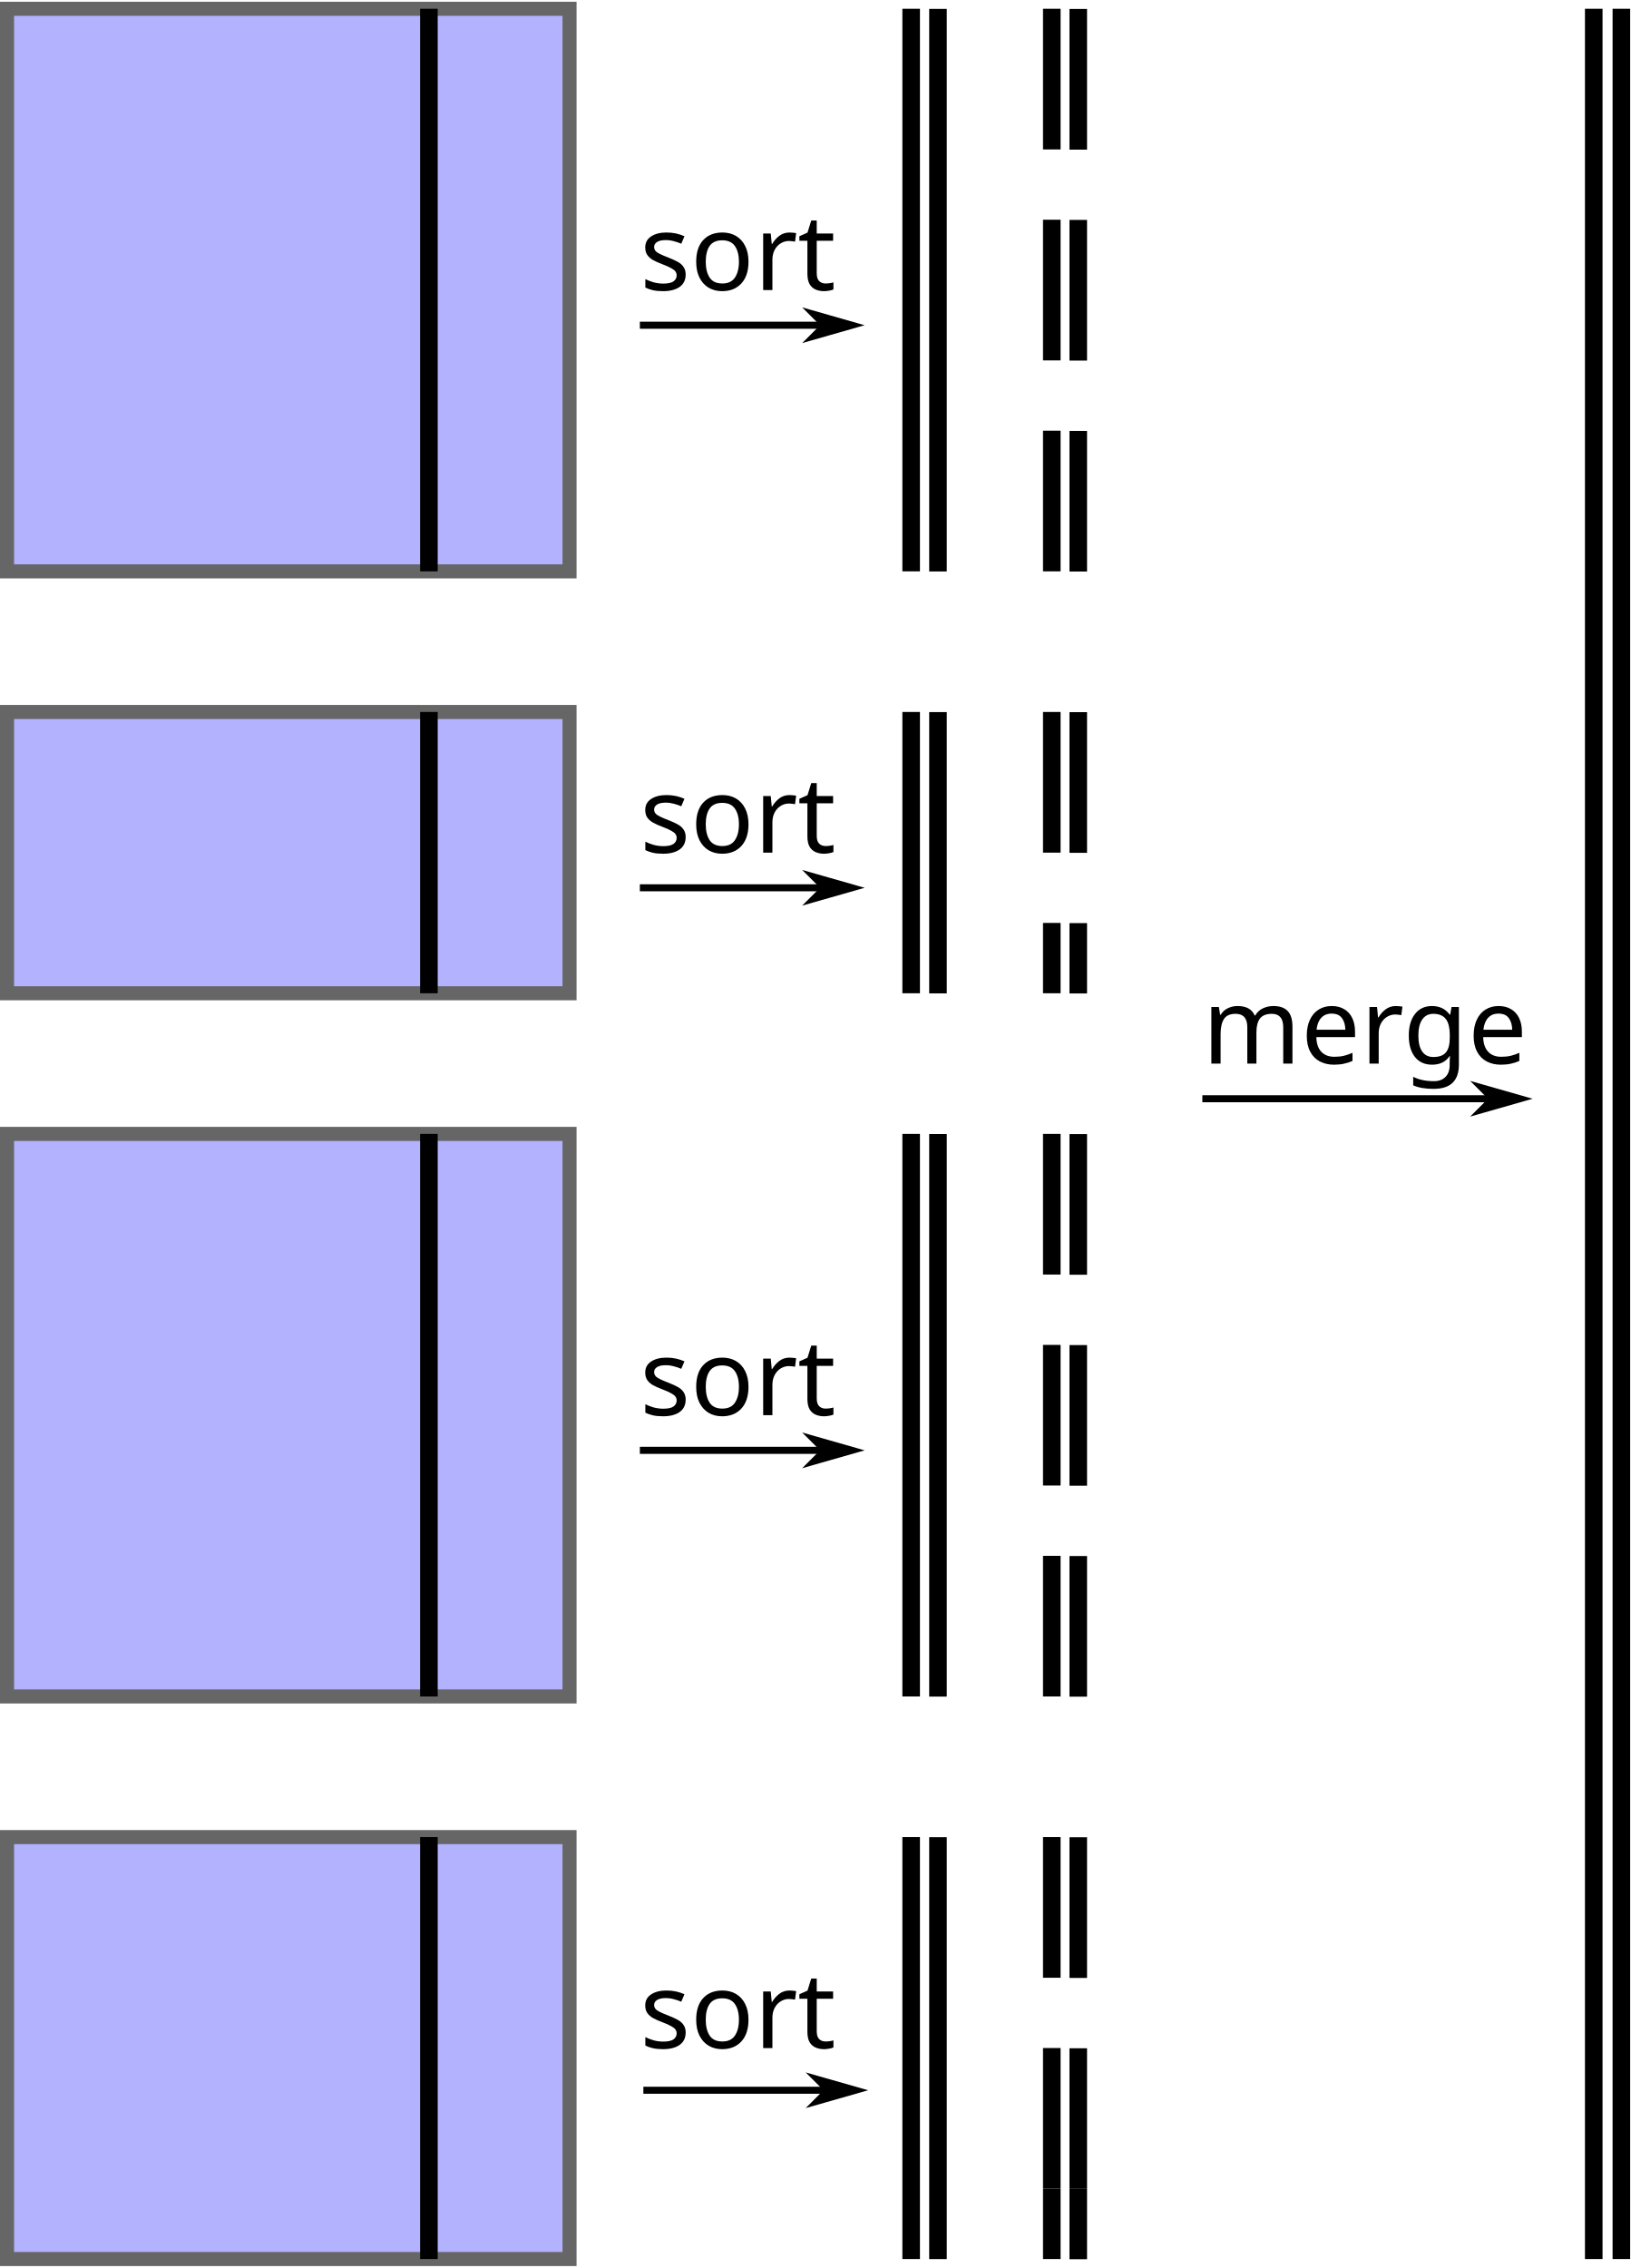
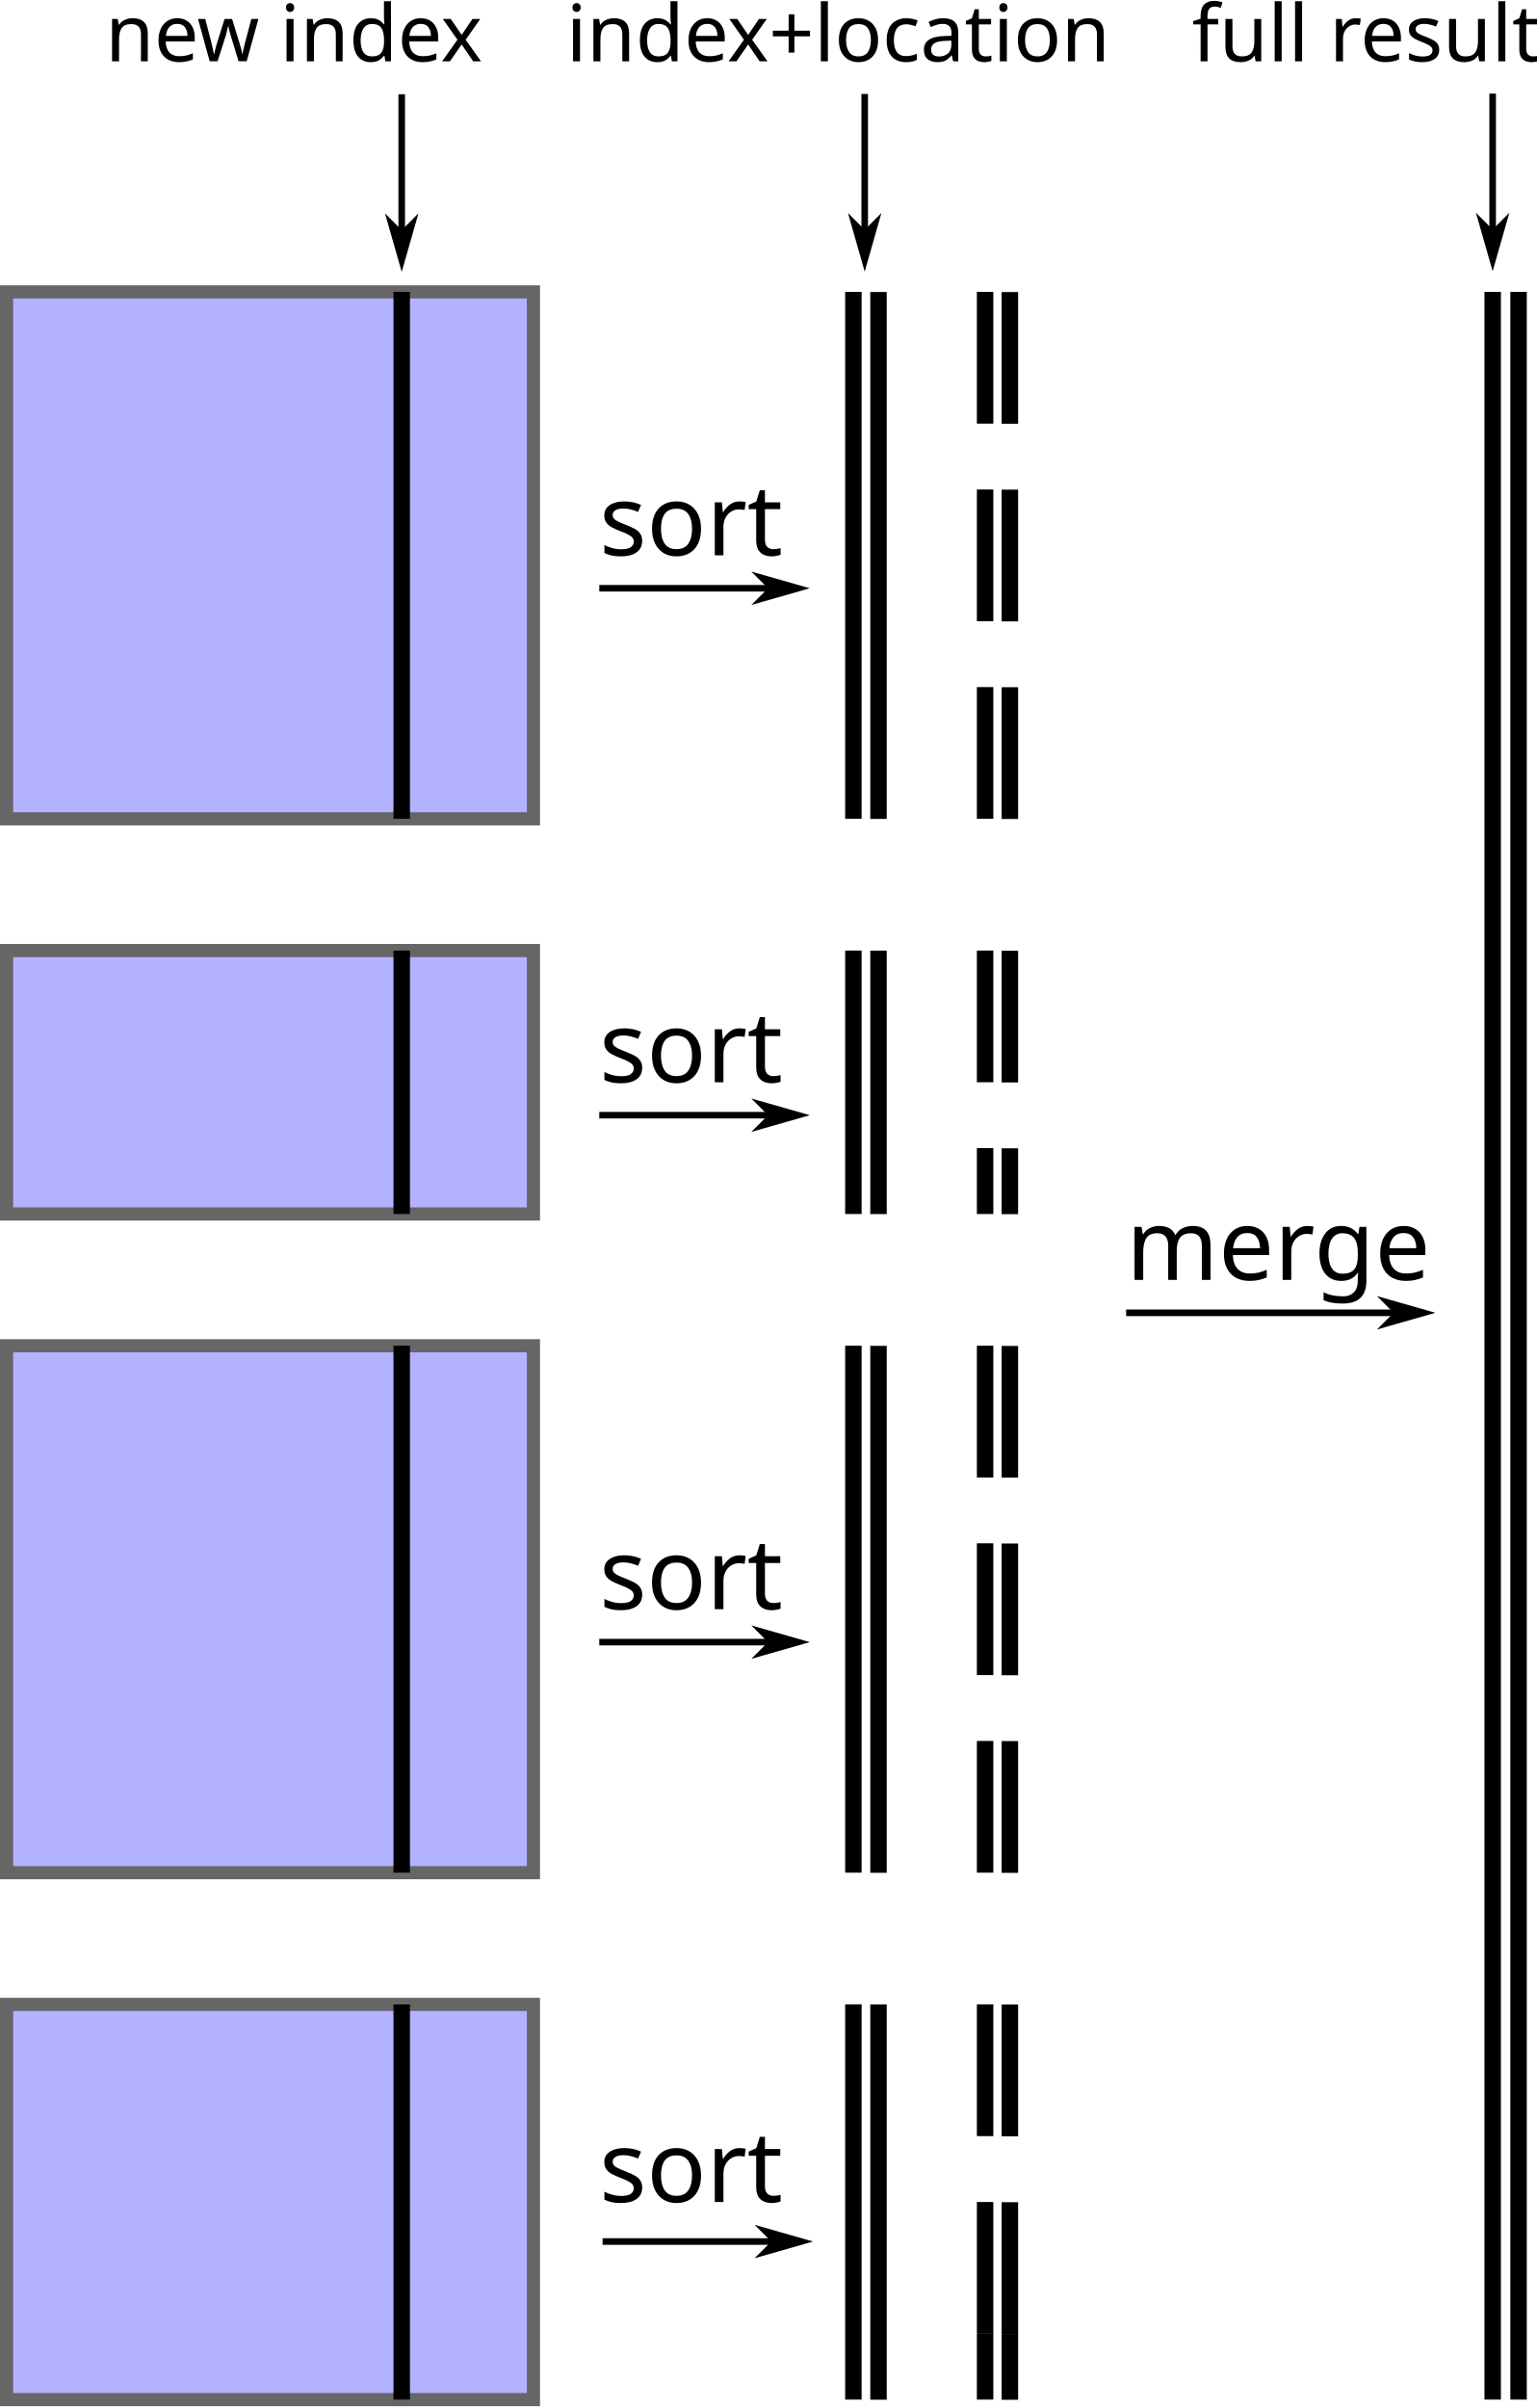
- <svg xmlns="http://www.w3.org/2000/svg" width="231.841" height="322.526" id="svg3063" version="1.1">
+ <svg xmlns="http://www.w3.org/2000/svg" width="233.327" height="365.588" id="svg3063" version="1.1">
  <defs id="defs3065">
    <marker orient="auto" refY="0" refX="0" id="Arrow1Mend" style="overflow:visible">
      <path id="path4039" d="M 0,0 5,-5 -12.5,0 5,5 0,0 z" style="fill-rule:evenodd;stroke:#000000;stroke-width:1pt" transform="matrix(-0.4,0,0,-0.4,-4,0)" />
    </marker>
    <marker orient="auto" refY="0" refX="0" id="Arrow1Mend-0" style="overflow:visible">
      <path id="path4039-9" d="M 0,0 5,-5 -12.5,0 5,5 0,0 z" style="fill-rule:evenodd;stroke:#000000;stroke-width:1pt" transform="matrix(-0.4,0,0,-0.4,-4,0)" />
    </marker>
    <marker orient="auto" refY="0" refX="0" id="Arrow1Mend-3" style="overflow:visible">
      <path id="path4039-8" d="M 0,0 5,-5 -12.5,0 5,5 0,0 z" style="fill-rule:evenodd;stroke:#000000;stroke-width:1pt" transform="matrix(-0.4,0,0,-0.4,-4,0)" />
    </marker>
    <marker orient="auto" refY="0" refX="0" id="Arrow1Mend-8" style="overflow:visible">
      <path id="path4039-5" d="M 0,0 5,-5 -12.5,0 5,5 0,0 z" style="fill-rule:evenodd;stroke:#000000;stroke-width:1pt" transform="matrix(-0.4,0,0,-0.4,-4,0)" />
    </marker>
+     <marker orient="auto" refY="0" refX="0" id="Arrow1Mend-8-4" style="overflow:visible">
+       <path id="path4039-5-9" d="M 0,0 5,-5 -12.5,0 5,5 0,0 z" style="fill-rule:evenodd;stroke:#000000;stroke-width:1pt" transform="matrix(-0.4,0,0,-0.4,-4,0)" />
+     </marker>
+     <marker orient="auto" refY="0" refX="0" id="Arrow1Mend-8-9" style="overflow:visible">
+       <path id="path4039-5-2" d="M 0,0 5,-5 -12.5,0 5,5 0,0 z" style="fill-rule:evenodd;stroke:#000000;stroke-width:1pt" transform="matrix(-0.4,0,0,-0.4,-4,0)" />
+     </marker>
  </defs>
-   <g id="layer1" transform="translate(-69,-481.1122)">
+   <g id="layer1" transform="translate(-69,-438.0502)">
    <rect style="opacity:0.6;fill:#0000ff;fill-opacity:0.502;stroke:#000000;stroke-width:2;stroke-linecap:round;stroke-miterlimit:4;stroke-opacity:1;stroke-dasharray:none;stroke-dashoffset:0" id="rect3103" width="80" height="80" x="70" y="482.362" />
    <rect style="opacity:0.6;fill:#0000ff;fill-opacity:0.502;stroke:#000000;stroke-width:2;stroke-linecap:round;stroke-miterlimit:4;stroke-opacity:1;stroke-dasharray:none;stroke-dashoffset:0" id="rect3109" width="80" height="40" x="70" y="582.362" />
    <rect style="opacity:0.6;fill:#0000ff;fill-opacity:0.502;stroke:#000000;stroke-width:2;stroke-linecap:round;stroke-miterlimit:4;stroke-opacity:1;stroke-dasharray:none;stroke-dashoffset:0" id="rect3111" width="80" height="80" x="70" y="642.362" />
    <rect style="opacity:0.6;fill:#0000ff;fill-opacity:0.502;stroke:#000000;stroke-width:2;stroke-linecap:round;stroke-miterlimit:4;stroke-opacity:1;stroke-dasharray:none;stroke-dashoffset:0" id="rect3113" width="80" height="60" x="70" y="742.362" />
    <path style="fill:none;stroke:#000000;stroke-width:2.5;stroke-linecap:butt;stroke-linejoin:miter;stroke-miterlimit:4;stroke-opacity:1;stroke-dasharray:none" d="m 130,482.362 c 0,80 0,80 0,80" id="path3115" />
    <path style="fill:none;stroke:#000000;stroke-width:2.5;stroke-linecap:butt;stroke-linejoin:miter;stroke-miterlimit:4;stroke-opacity:1;stroke-dasharray:none" d="m 130,582.362 c 0,40 0,40 0,40" id="path3885" />
    <path style="fill:none;stroke:#000000;stroke-width:2.5;stroke-linecap:butt;stroke-linejoin:miter;stroke-miterlimit:4;stroke-opacity:1;stroke-dasharray:none" d="m 130,642.362 c 0,80 0,80 0,80" id="path3887" />
    <path style="fill:none;stroke:#000000;stroke-width:2.5;stroke-linecap:butt;stroke-linejoin:miter;stroke-miterlimit:4;stroke-opacity:1;stroke-dasharray:none" d="m 130,742.362 c 0,60 0,60 0,60" id="path3889" />
    <path style="fill:none;stroke:#000000;stroke-width:2.5;stroke-linecap:butt;stroke-linejoin:miter;stroke-miterlimit:4;stroke-opacity:1;stroke-dasharray:none" d="m 198.586,482.362 c 0,80 0,80 0,80" id="path3891" />
    <path style="fill:none;stroke:#000000;stroke-width:2.5;stroke-linecap:butt;stroke-linejoin:miter;stroke-miterlimit:4;stroke-opacity:1;stroke-dasharray:none" d="m 198.586,582.362 c 0,40 0,40 0,40" id="path3893" />
    <path style="fill:none;stroke:#000000;stroke-width:2.5;stroke-linecap:butt;stroke-linejoin:miter;stroke-miterlimit:4;stroke-opacity:1;stroke-dasharray:none" d="m 198.586,642.362 c 0,80 0,80 0,80" id="path3895" />
    <path style="fill:none;stroke:#000000;stroke-width:2.5;stroke-linecap:butt;stroke-linejoin:miter;stroke-miterlimit:4;stroke-opacity:1;stroke-dasharray:none" d="m 198.586,742.362 c 0,60 0,60 0,60" id="path3897" />
    <path style="fill:none;stroke:#000000;stroke-width:2.5;stroke-linecap:butt;stroke-linejoin:miter;stroke-miterlimit:4;stroke-opacity:1;stroke-dasharray:none" d="m 218.586,482.362 c 0,20 0,20 0,20" id="path3899" />
    <path style="fill:none;stroke:#000000;stroke-width:2.5;stroke-linecap:butt;stroke-linejoin:miter;stroke-miterlimit:4;stroke-opacity:1;stroke-dasharray:none" d="m 218.586,512.362 c 0,20 0,20 0,20" id="path3901" />
    <path style="fill:none;stroke:#000000;stroke-width:2.5;stroke-linecap:butt;stroke-linejoin:miter;stroke-miterlimit:4;stroke-opacity:1;stroke-dasharray:none" d="m 218.586,542.362 c 0,20 0,20 0,20" id="path3903" />
    <path style="fill:none;stroke:#000000;stroke-width:2.5;stroke-linecap:butt;stroke-linejoin:miter;stroke-miterlimit:4;stroke-opacity:1;stroke-dasharray:none" d="m 218.586,582.362 c 0,20 0,20 0,20" id="path3905" />
    <path style="fill:none;stroke:#000000;stroke-width:2.5;stroke-linecap:butt;stroke-linejoin:miter;stroke-miterlimit:4;stroke-opacity:1;stroke-dasharray:none" d="m 218.586,612.362 c 0,10 0,10 0,10" id="path3907" />
    <path style="fill:none;stroke:#000000;stroke-width:2.5;stroke-linecap:butt;stroke-linejoin:miter;stroke-miterlimit:4;stroke-opacity:1;stroke-dasharray:none" d="m 218.586,642.362 c 0,20 0,20 0,20" id="path3909" />
    <path style="fill:none;stroke:#000000;stroke-width:2.5;stroke-linecap:butt;stroke-linejoin:miter;stroke-miterlimit:4;stroke-opacity:1;stroke-dasharray:none" d="m 218.586,672.362 c 0,20 0,20 0,20" id="path3911" />
    <path style="fill:none;stroke:#000000;stroke-width:2.5;stroke-linecap:butt;stroke-linejoin:miter;stroke-miterlimit:4;stroke-opacity:1;stroke-dasharray:none" d="m 218.586,702.362 c 0,20 0,20 0,20" id="path3913" />
    <path style="fill:none;stroke:#000000;stroke-width:2.5;stroke-linecap:butt;stroke-linejoin:miter;stroke-miterlimit:4;stroke-opacity:1;stroke-dasharray:none" d="m 218.586,742.362 c 0,20 0,20 0,20" id="path3915" />
    <path style="fill:none;stroke:#000000;stroke-width:2.5;stroke-linecap:butt;stroke-linejoin:miter;stroke-miterlimit:4;stroke-opacity:1;stroke-dasharray:none" d="m 218.586,772.362 c 0,20 0,20 0,20" id="path3917" />
    <path style="fill:none;stroke:#000000;stroke-width:2.5;stroke-linecap:butt;stroke-linejoin:miter;stroke-miterlimit:4;stroke-opacity:1;stroke-dasharray:none" d="m 295.662,482.362 c 0,320 0,320 0,320" id="path3919" />
    <path style="fill:none;stroke:#000000;stroke-width:2.5;stroke-linecap:butt;stroke-linejoin:miter;stroke-miterlimit:4;stroke-opacity:1;stroke-dasharray:none" d="m 218.586,792.362 c 0,10 0,10 0,10" id="path3921" />
    <path style="fill:none;stroke:#000000;stroke-width:2.5;stroke-linecap:butt;stroke-linejoin:miter;stroke-miterlimit:4;stroke-opacity:1;stroke-dasharray:none" d="m 222.35,482.388 c 0,20 0,20 0,20" id="path3899-9" />
    <path style="fill:none;stroke:#000000;stroke-width:2.5;stroke-linecap:butt;stroke-linejoin:miter;stroke-miterlimit:4;stroke-opacity:1;stroke-dasharray:none" d="m 222.35,512.388 c 0,20 0,20 0,20" id="path3901-6" />
    <path style="fill:none;stroke:#000000;stroke-width:2.5;stroke-linecap:butt;stroke-linejoin:miter;stroke-miterlimit:4;stroke-opacity:1;stroke-dasharray:none" d="m 222.35,542.388 c 0,20 0,20 0,20" id="path3903-7" />
    <path style="fill:none;stroke:#000000;stroke-width:2.5;stroke-linecap:butt;stroke-linejoin:miter;stroke-miterlimit:4;stroke-opacity:1;stroke-dasharray:none" d="m 222.35,582.388 c 0,20 0,20 0,20" id="path3905-6" />
    <path style="fill:none;stroke:#000000;stroke-width:2.5;stroke-linecap:butt;stroke-linejoin:miter;stroke-miterlimit:4;stroke-opacity:1;stroke-dasharray:none" d="m 222.35,612.388 c 0,10 0,10 0,10" id="path3907-7" />
    <path style="fill:none;stroke:#000000;stroke-width:2.5;stroke-linecap:butt;stroke-linejoin:miter;stroke-miterlimit:4;stroke-opacity:1;stroke-dasharray:none" d="m 222.35,642.388 c 0,20 0,20 0,20" id="path3909-4" />
    <path style="fill:none;stroke:#000000;stroke-width:2.5;stroke-linecap:butt;stroke-linejoin:miter;stroke-miterlimit:4;stroke-opacity:1;stroke-dasharray:none" d="m 222.35,672.388 c 0,20 0,20 0,20" id="path3911-5" />
    <path style="fill:none;stroke:#000000;stroke-width:2.5;stroke-linecap:butt;stroke-linejoin:miter;stroke-miterlimit:4;stroke-opacity:1;stroke-dasharray:none" d="m 222.35,702.388 c 0,20 0,20 0,20" id="path3913-6" />
    <path style="fill:none;stroke:#000000;stroke-width:2.5;stroke-linecap:butt;stroke-linejoin:miter;stroke-miterlimit:4;stroke-opacity:1;stroke-dasharray:none" d="m 222.35,742.388 c 0,20 0,20 0,20" id="path3915-2" />
    <path style="fill:none;stroke:#000000;stroke-width:2.5;stroke-linecap:butt;stroke-linejoin:miter;stroke-miterlimit:4;stroke-opacity:1;stroke-dasharray:none" d="m 222.35,772.388 c 0,20 0,20 0,20" id="path3917-3" />
    <path style="fill:none;stroke:#000000;stroke-width:2.5;stroke-linecap:butt;stroke-linejoin:miter;stroke-miterlimit:4;stroke-opacity:1;stroke-dasharray:none" d="m 222.35,792.388 c 0,10 0,10 0,10" id="path3921-0" />
    <path style="fill:none;stroke:#000000;stroke-width:2.5;stroke-linecap:butt;stroke-linejoin:miter;stroke-miterlimit:4;stroke-opacity:1;stroke-dasharray:none" d="m 202.399,482.376 c 0,80 0,80 0,80" id="path3891-7" />
    <path style="fill:none;stroke:#000000;stroke-width:2.5;stroke-linecap:butt;stroke-linejoin:miter;stroke-miterlimit:4;stroke-opacity:1;stroke-dasharray:none" d="m 202.399,582.376 c 0,40 0,40 0,40" id="path3893-0" />
    <path style="fill:none;stroke:#000000;stroke-width:2.5;stroke-linecap:butt;stroke-linejoin:miter;stroke-miterlimit:4;stroke-opacity:1;stroke-dasharray:none" d="m 202.399,642.376 c 0,80 0,80 0,80" id="path3895-4" />
    <path style="fill:none;stroke:#000000;stroke-width:2.5;stroke-linecap:butt;stroke-linejoin:miter;stroke-miterlimit:4;stroke-opacity:1;stroke-dasharray:none" d="m 202.399,742.376 c 0,60 0,60 0,60" id="path3897-0" />
    <path style="fill:none;stroke:#000000;stroke-width:2.5;stroke-linecap:butt;stroke-linejoin:miter;stroke-miterlimit:4;stroke-opacity:1;stroke-dasharray:none" d="m 299.591,482.362 c 0,320 0,320 0,320" id="path3919-4" />
    <text xml:space="preserve" style="font-size:15px;font-style:normal;font-variant:normal;font-weight:normal;font-stretch:normal;line-height:125%;letter-spacing:0px;word-spacing:0px;fill:#000000;fill-opacity:1;stroke:none;font-family:ubuntu;-inkscape-font-specification:ubuntu" x="164.15" y="517.486" id="text4016">
      <tspan id="tspan4018" x="164.15" y="517.486" />
    </text>
    <text xml:space="preserve" style="font-size:20px;font-style:normal;font-variant:normal;font-weight:normal;font-stretch:normal;line-height:125%;letter-spacing:0px;word-spacing:0px;fill:#000000;fill-opacity:1;stroke:none;font-family:ubuntu;-inkscape-font-specification:ubuntu" x="160" y="522.362" id="text4020">
      <tspan id="tspan4022" x="160" y="522.362" style="font-size:15px">sort</tspan>
    </text>
    <path style="fill:none;stroke:#000000;stroke-width:1px;stroke-linecap:butt;stroke-linejoin:miter;stroke-opacity:1;marker-end:url(#Arrow1Mend)" d="m 160,527.362 c 30,0 30,0 30,0" id="path4024" />
    <text xml:space="preserve" style="font-size:20px;font-style:normal;font-variant:normal;font-weight:normal;font-stretch:normal;line-height:125%;letter-spacing:0px;word-spacing:0px;fill:#000000;fill-opacity:1;stroke:none;font-family:ubuntu;-inkscape-font-specification:ubuntu" x="160" y="602.362" id="text4020-3">
      <tspan id="tspan4022-1" x="160" y="602.362" style="font-size:15px">sort</tspan>
    </text>
    <path style="fill:none;stroke:#000000;stroke-width:1px;stroke-linecap:butt;stroke-linejoin:miter;stroke-opacity:1;marker-end:url(#Arrow1Mend)" d="m 160,607.362 c 30,0 30,0 30,0" id="path4024-7" />
    <text xml:space="preserve" style="font-size:20px;font-style:normal;font-variant:normal;font-weight:normal;font-stretch:normal;line-height:125%;letter-spacing:0px;word-spacing:0px;fill:#000000;fill-opacity:1;stroke:none;font-family:ubuntu;-inkscape-font-specification:ubuntu" x="160" y="682.362" id="text4020-33">
      <tspan id="tspan4022-6" x="160" y="682.362" style="font-size:15px">sort</tspan>
    </text>
    <path style="fill:none;stroke:#000000;stroke-width:1px;stroke-linecap:butt;stroke-linejoin:miter;stroke-opacity:1;marker-end:url(#Arrow1Mend)" d="m 160,687.362 c 30,0 30,0 30,0" id="path4024-71" />
    <text xml:space="preserve" style="font-size:20px;font-style:normal;font-variant:normal;font-weight:normal;font-stretch:normal;line-height:125%;letter-spacing:0px;word-spacing:0px;fill:#000000;fill-opacity:1;stroke:none;font-family:ubuntu;-inkscape-font-specification:ubuntu" x="160" y="772.362" id="text4020-7">
      <tspan id="tspan4022-7" x="160" y="772.362" style="font-size:15px">sort</tspan>
    </text>
    <path style="fill:none;stroke:#000000;stroke-width:1px;stroke-linecap:butt;stroke-linejoin:miter;stroke-opacity:1;marker-end:url(#Arrow1Mend)" d="m 160.5,778.362 c 30,0 30,0 30,0" id="path4024-1" />
    <text xml:space="preserve" style="font-size:20px;font-style:normal;font-variant:normal;font-weight:normal;font-stretch:normal;line-height:125%;letter-spacing:0px;word-spacing:0px;fill:#000000;fill-opacity:1;stroke:none;font-family:ubuntu;-inkscape-font-specification:ubuntu" x="240" y="632.362" id="text4020-6">
      <tspan id="tspan4022-3" x="240" y="632.362" style="font-size:15px">merge</tspan>
      <tspan x="240" y="651.112" style="font-size:15px" id="tspan4551" />
    </text>
    <path style="fill:none;stroke:#000000;stroke-width:1px;stroke-linecap:butt;stroke-linejoin:miter;stroke-opacity:1;marker-end:url(#Arrow1Mend-8)" d="m 240,637.362 c 45,0 45,0 45,0" id="path4553" />
+     <text xml:space="preserve" style="font-size:20px;font-style:normal;font-variant:normal;font-weight:normal;font-stretch:normal;line-height:125%;letter-spacing:0px;word-spacing:0px;fill:#000000;fill-opacity:1;stroke:none;font-family:ubuntu;-inkscape-font-specification:ubuntu" x="85" y="447.362" id="text3049">
+       <tspan id="tspan3051" x="85" y="447.362" style="font-size:12px">new index</tspan>
+     </text>
+     <path style="fill:none;stroke:#000000;stroke-width:1px;stroke-linecap:butt;stroke-linejoin:miter;stroke-opacity:1;marker-end:url(#Arrow1Mend-8)" d="m 61,-28.75 c 0,25 0,25 0,25" id="path3053" transform="translate(69,481.1122)" />
+     <text xml:space="preserve" style="font-size:20px;font-style:normal;font-variant:normal;font-weight:normal;font-stretch:normal;line-height:125%;letter-spacing:0px;word-spacing:0px;fill:#000000;fill-opacity:1;stroke:none;font-family:ubuntu;-inkscape-font-specification:ubuntu" x="155" y="447.362" id="text3049-0">
+       <tspan id="tspan3051-1" x="155" y="447.362" style="font-size:12px">index+location</tspan>
+     </text>
+     <path style="fill:none;stroke:#000000;stroke-width:1px;stroke-linecap:butt;stroke-linejoin:miter;stroke-opacity:1;marker-end:url(#Arrow1Mend-8)" d="m 200.303,452.312 c 0,25 0,25 0,25" id="path3053-7" />
+     <text xml:space="preserve" style="font-size:20px;font-style:normal;font-variant:normal;font-weight:normal;font-stretch:normal;line-height:125%;letter-spacing:0px;word-spacing:0px;fill:#000000;fill-opacity:1;stroke:none;font-family:ubuntu;-inkscape-font-specification:ubuntu" x="250" y="447.362" id="text4080">
+       <tspan id="tspan4082" x="250" y="447.362" style="font-size:12px">full result</tspan>
+     </text>
+     <path style="fill:none;stroke:#000000;stroke-width:1px;stroke-linecap:butt;stroke-linejoin:miter;stroke-opacity:1;marker-end:url(#Arrow1Mend-8)" d="m 295.657,452.262 c 0,25 0,25 0,25" id="path3053-7-5" />
  </g>
</svg>
